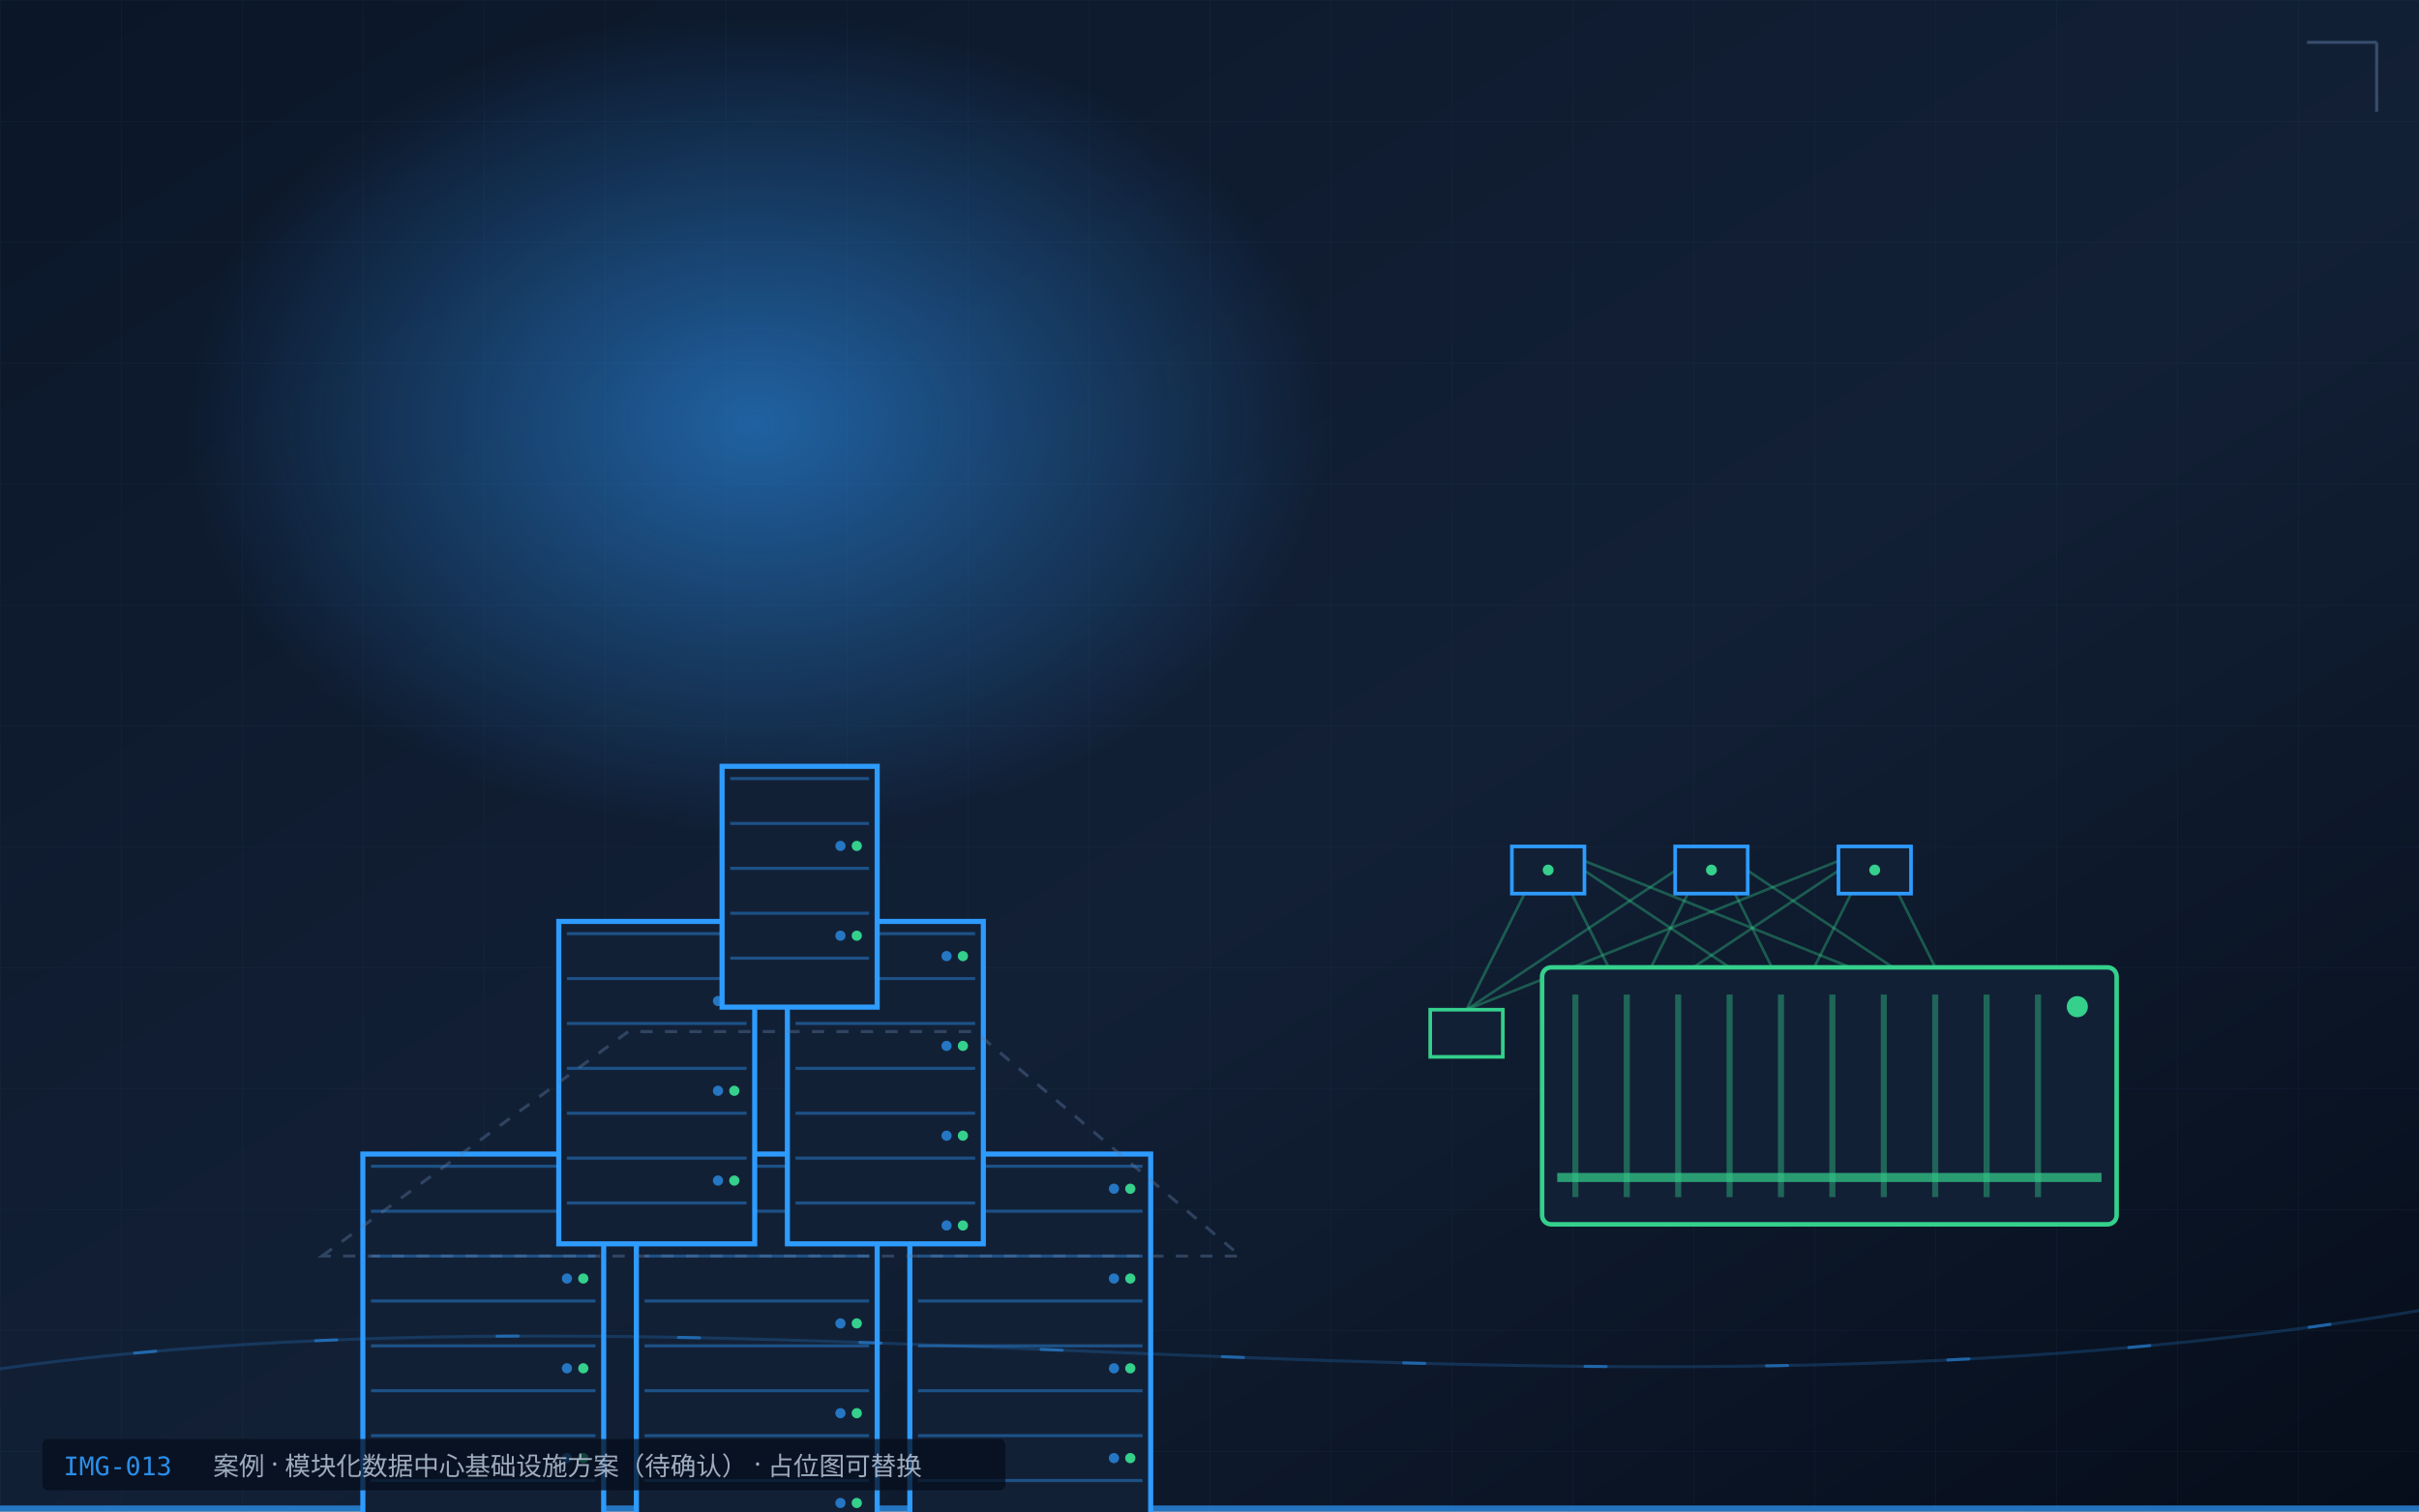
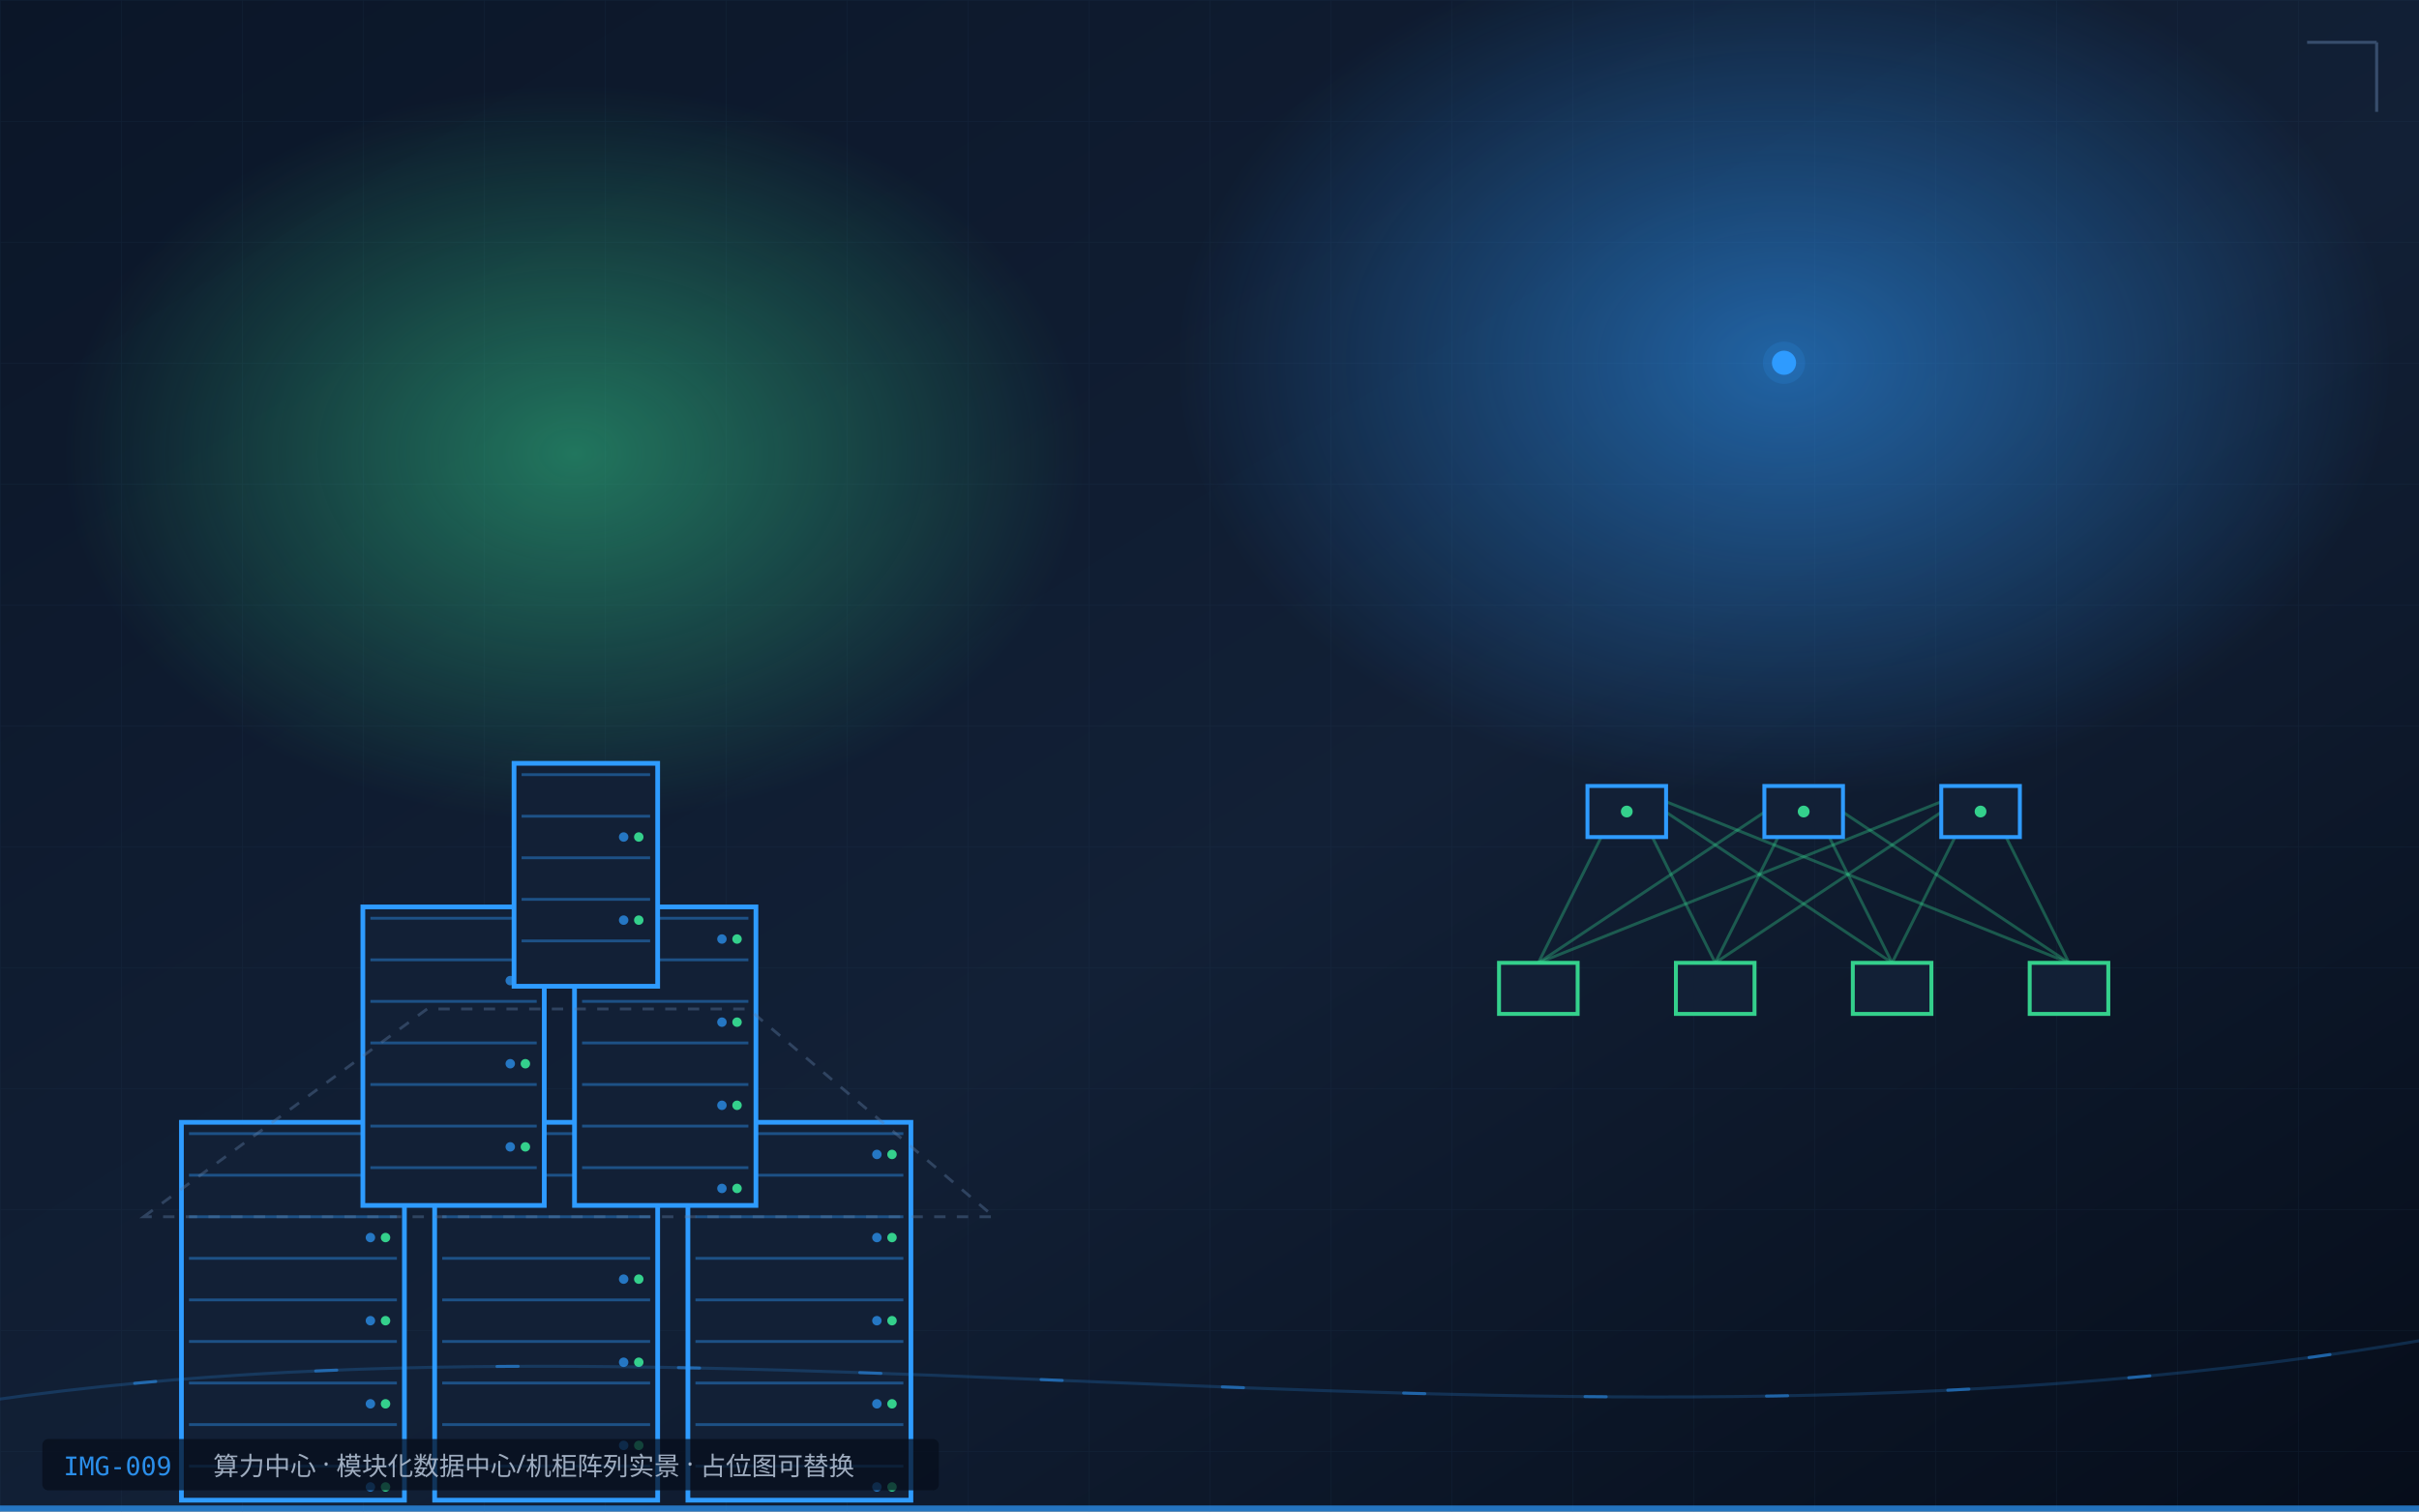
<svg xmlns="http://www.w3.org/2000/svg" viewBox="0 0 1600 1000" width="1600" height="1000">
  <defs>
-     <linearGradient id="bg-img-013" x1="0" y1="0" x2="1" y2="1">
+     <linearGradient id="bg-compute" x1="0" y1="0" x2="1" y2="1">
      <stop offset="0" stop-color="#0B1628" />
      <stop offset="0.55" stop-color="#122036" />
      <stop offset="1" stop-color="#060D1A" />
    </linearGradient>
-     <radialGradient id="glow-b-img-013" cx="0.5" cy="0.5" r="0.5">
+     <radialGradient id="glow-b-compute" cx="0.5" cy="0.5" r="0.5">
      <stop offset="0" stop-color="#2E9BFF" stop-opacity="0.55" />
      <stop offset="1" stop-color="#2E9BFF" stop-opacity="0" />
    </radialGradient>
-     <radialGradient id="glow-g-img-013" cx="0.5" cy="0.5" r="0.5">
+     <radialGradient id="glow-g-compute" cx="0.5" cy="0.5" r="0.5">
      <stop offset="0" stop-color="#34D08C" stop-opacity="0.5" />
      <stop offset="1" stop-color="#34D08C" stop-opacity="0" />
    </radialGradient>
-     <pattern id="grid-img-013" width="80" height="80" patternUnits="userSpaceOnUse">
+     <pattern id="grid-compute" width="80" height="80" patternUnits="userSpaceOnUse">
      <path d="M 80 0 L 0 0 0 80" fill="none" stroke="#24405F" stroke-opacity="0.35" stroke-width="1" />
    </pattern>
  </defs>
-   <rect width="1600" height="1000" fill="url(#bg-img-013)" />
-   <rect width="1600" height="1000" fill="url(#grid-img-013)" opacity="0.5" />
+   <rect width="1600" height="1000" fill="url(#bg-compute)" />
+   <rect width="1600" height="1000" fill="url(#grid-compute)" opacity="0.5" />
  <rect x="0" y="996" width="1600" height="4" fill="#2E9BFF" opacity="0.7" />
-   <ellipse cx="500" cy="280" rx="380" ry="273.6" fill="url(#glow-b-img-013)" />
-   <g transform="translate(240 480) scale(1.35)">
+   <ellipse cx="1180" cy="240" rx="400" ry="288" fill="url(#glow-b-compute)" />
+   <ellipse cx="380" cy="300" rx="340" ry="244.8" fill="url(#glow-g-compute)" />
+   <g transform="translate(120 480) scale(1.25)">
    <g transform="translate(0 210)">
      <rect x="0" y="0" width="118" height="200" fill="#122036" stroke="#2E9BFF" stroke-width="2.5" />
      <line x1="4" y1="6" x2="114" y2="6" stroke="#2E9BFF" stroke-opacity="0.4" stroke-width="1.5" />
      <circle cx="108" cy="17" r="2.5" fill="#34D08C" />
      <circle cx="100" cy="17" r="2.5" fill="#2E9BFF" opacity="0.7" />
      <line x1="4" y1="28" x2="114" y2="28" stroke="#2E9BFF" stroke-opacity="0.4" stroke-width="1.5" />
      <line x1="4" y1="50" x2="114" y2="50" stroke="#2E9BFF" stroke-opacity="0.4" stroke-width="1.5" />
      <circle cx="108" cy="61" r="2.5" fill="#34D08C" />
      <circle cx="100" cy="61" r="2.5" fill="#2E9BFF" opacity="0.7" />
      <line x1="4" y1="72" x2="114" y2="72" stroke="#2E9BFF" stroke-opacity="0.4" stroke-width="1.5" />
      <line x1="4" y1="94" x2="114" y2="94" stroke="#2E9BFF" stroke-opacity="0.4" stroke-width="1.5" />
      <circle cx="108" cy="105" r="2.5" fill="#34D08C" />
      <circle cx="100" cy="105" r="2.5" fill="#2E9BFF" opacity="0.7" />
      <line x1="4" y1="116" x2="114" y2="116" stroke="#2E9BFF" stroke-opacity="0.4" stroke-width="1.5" />
      <line x1="4" y1="138" x2="114" y2="138" stroke="#2E9BFF" stroke-opacity="0.4" stroke-width="1.5" />
      <circle cx="108" cy="149" r="2.5" fill="#34D08C" />
      <circle cx="100" cy="149" r="2.5" fill="#2E9BFF" opacity="0.7" />
      <line x1="4" y1="160" x2="114" y2="160" stroke="#2E9BFF" stroke-opacity="0.4" stroke-width="1.5" />
      <line x1="4" y1="182" x2="114" y2="182" stroke="#2E9BFF" stroke-opacity="0.4" stroke-width="1.5" />
      <circle cx="108" cy="193" r="2.5" fill="#34D08C" />
      <circle cx="100" cy="193" r="2.5" fill="#2E9BFF" opacity="0.7" />
    </g>
    <g transform="translate(134 210)">
      <rect x="0" y="0" width="118" height="200" fill="#122036" stroke="#2E9BFF" stroke-width="2.5" />
      <line x1="4" y1="6" x2="114" y2="6" stroke="#2E9BFF" stroke-opacity="0.4" stroke-width="1.5" />
      <line x1="4" y1="28" x2="114" y2="28" stroke="#2E9BFF" stroke-opacity="0.4" stroke-width="1.5" />
      <circle cx="108" cy="39" r="2.5" fill="#34D08C" />
      <circle cx="100" cy="39" r="2.5" fill="#2E9BFF" opacity="0.7" />
      <line x1="4" y1="50" x2="114" y2="50" stroke="#2E9BFF" stroke-opacity="0.4" stroke-width="1.5" />
      <line x1="4" y1="72" x2="114" y2="72" stroke="#2E9BFF" stroke-opacity="0.4" stroke-width="1.5" />
      <circle cx="108" cy="83" r="2.5" fill="#34D08C" />
      <circle cx="100" cy="83" r="2.5" fill="#2E9BFF" opacity="0.7" />
      <line x1="4" y1="94" x2="114" y2="94" stroke="#2E9BFF" stroke-opacity="0.4" stroke-width="1.5" />
      <line x1="4" y1="116" x2="114" y2="116" stroke="#2E9BFF" stroke-opacity="0.4" stroke-width="1.5" />
      <circle cx="108" cy="127" r="2.5" fill="#34D08C" />
      <circle cx="100" cy="127" r="2.5" fill="#2E9BFF" opacity="0.7" />
      <line x1="4" y1="138" x2="114" y2="138" stroke="#2E9BFF" stroke-opacity="0.4" stroke-width="1.5" />
      <line x1="4" y1="160" x2="114" y2="160" stroke="#2E9BFF" stroke-opacity="0.4" stroke-width="1.5" />
      <circle cx="108" cy="171" r="2.5" fill="#34D08C" />
      <circle cx="100" cy="171" r="2.5" fill="#2E9BFF" opacity="0.7" />
      <line x1="4" y1="182" x2="114" y2="182" stroke="#2E9BFF" stroke-opacity="0.4" stroke-width="1.5" />
    </g>
    <g transform="translate(268 210)">
      <rect x="0" y="0" width="118" height="200" fill="#122036" stroke="#2E9BFF" stroke-width="2.5" />
      <line x1="4" y1="6" x2="114" y2="6" stroke="#2E9BFF" stroke-opacity="0.4" stroke-width="1.5" />
      <circle cx="108" cy="17" r="2.5" fill="#34D08C" />
      <circle cx="100" cy="17" r="2.5" fill="#2E9BFF" opacity="0.7" />
      <line x1="4" y1="28" x2="114" y2="28" stroke="#2E9BFF" stroke-opacity="0.4" stroke-width="1.5" />
      <line x1="4" y1="50" x2="114" y2="50" stroke="#2E9BFF" stroke-opacity="0.4" stroke-width="1.5" />
      <circle cx="108" cy="61" r="2.5" fill="#34D08C" />
      <circle cx="100" cy="61" r="2.5" fill="#2E9BFF" opacity="0.7" />
      <line x1="4" y1="72" x2="114" y2="72" stroke="#2E9BFF" stroke-opacity="0.4" stroke-width="1.5" />
      <line x1="4" y1="94" x2="114" y2="94" stroke="#2E9BFF" stroke-opacity="0.4" stroke-width="1.5" />
      <circle cx="108" cy="105" r="2.5" fill="#34D08C" />
      <circle cx="100" cy="105" r="2.5" fill="#2E9BFF" opacity="0.7" />
      <line x1="4" y1="116" x2="114" y2="116" stroke="#2E9BFF" stroke-opacity="0.4" stroke-width="1.5" />
      <line x1="4" y1="138" x2="114" y2="138" stroke="#2E9BFF" stroke-opacity="0.4" stroke-width="1.5" />
      <circle cx="108" cy="149" r="2.5" fill="#34D08C" />
      <circle cx="100" cy="149" r="2.5" fill="#2E9BFF" opacity="0.7" />
      <line x1="4" y1="160" x2="114" y2="160" stroke="#2E9BFF" stroke-opacity="0.4" stroke-width="1.5" />
      <line x1="4" y1="182" x2="114" y2="182" stroke="#2E9BFF" stroke-opacity="0.4" stroke-width="1.5" />
      <circle cx="108" cy="193" r="2.5" fill="#34D08C" />
      <circle cx="100" cy="193" r="2.5" fill="#2E9BFF" opacity="0.7" />
    </g>
    <g transform="translate(96 96)">
      <rect x="0" y="0" width="96" height="158" fill="#122036" stroke="#2E9BFF" stroke-width="2.5" />
      <line x1="4" y1="6" x2="92" y2="6" stroke="#2E9BFF" stroke-opacity="0.4" stroke-width="1.5" />
      <line x1="4" y1="28" x2="92" y2="28" stroke="#2E9BFF" stroke-opacity="0.4" stroke-width="1.5" />
      <circle cx="86" cy="39" r="2.5" fill="#34D08C" />
      <circle cx="78" cy="39" r="2.5" fill="#2E9BFF" opacity="0.7" />
      <line x1="4" y1="50" x2="92" y2="50" stroke="#2E9BFF" stroke-opacity="0.4" stroke-width="1.5" />
      <line x1="4" y1="72" x2="92" y2="72" stroke="#2E9BFF" stroke-opacity="0.4" stroke-width="1.5" />
      <circle cx="86" cy="83" r="2.5" fill="#34D08C" />
      <circle cx="78" cy="83" r="2.5" fill="#2E9BFF" opacity="0.7" />
      <line x1="4" y1="94" x2="92" y2="94" stroke="#2E9BFF" stroke-opacity="0.4" stroke-width="1.5" />
      <line x1="4" y1="116" x2="92" y2="116" stroke="#2E9BFF" stroke-opacity="0.4" stroke-width="1.5" />
      <circle cx="86" cy="127" r="2.5" fill="#34D08C" />
      <circle cx="78" cy="127" r="2.5" fill="#2E9BFF" opacity="0.7" />
      <line x1="4" y1="138" x2="92" y2="138" stroke="#2E9BFF" stroke-opacity="0.4" stroke-width="1.5" />
    </g>
    <g transform="translate(208 96)">
      <rect x="0" y="0" width="96" height="158" fill="#122036" stroke="#2E9BFF" stroke-width="2.5" />
      <line x1="4" y1="6" x2="92" y2="6" stroke="#2E9BFF" stroke-opacity="0.4" stroke-width="1.5" />
      <circle cx="86" cy="17" r="2.5" fill="#34D08C" />
      <circle cx="78" cy="17" r="2.5" fill="#2E9BFF" opacity="0.7" />
      <line x1="4" y1="28" x2="92" y2="28" stroke="#2E9BFF" stroke-opacity="0.4" stroke-width="1.5" />
      <line x1="4" y1="50" x2="92" y2="50" stroke="#2E9BFF" stroke-opacity="0.4" stroke-width="1.5" />
      <circle cx="86" cy="61" r="2.5" fill="#34D08C" />
      <circle cx="78" cy="61" r="2.5" fill="#2E9BFF" opacity="0.7" />
      <line x1="4" y1="72" x2="92" y2="72" stroke="#2E9BFF" stroke-opacity="0.4" stroke-width="1.5" />
      <line x1="4" y1="94" x2="92" y2="94" stroke="#2E9BFF" stroke-opacity="0.4" stroke-width="1.5" />
      <circle cx="86" cy="105" r="2.5" fill="#34D08C" />
      <circle cx="78" cy="105" r="2.5" fill="#2E9BFF" opacity="0.7" />
      <line x1="4" y1="116" x2="92" y2="116" stroke="#2E9BFF" stroke-opacity="0.4" stroke-width="1.5" />
      <line x1="4" y1="138" x2="92" y2="138" stroke="#2E9BFF" stroke-opacity="0.4" stroke-width="1.5" />
      <circle cx="86" cy="149" r="2.5" fill="#34D08C" />
      <circle cx="78" cy="149" r="2.5" fill="#2E9BFF" opacity="0.7" />
    </g>
    <g transform="translate(176 20)">
      <rect x="0" y="0" width="76" height="118" fill="#122036" stroke="#2E9BFF" stroke-width="2.5" />
      <line x1="4" y1="6" x2="72" y2="6" stroke="#2E9BFF" stroke-opacity="0.4" stroke-width="1.5" />
      <line x1="4" y1="28" x2="72" y2="28" stroke="#2E9BFF" stroke-opacity="0.4" stroke-width="1.5" />
      <circle cx="66" cy="39" r="2.5" fill="#34D08C" />
      <circle cx="58" cy="39" r="2.5" fill="#2E9BFF" opacity="0.7" />
      <line x1="4" y1="50" x2="72" y2="50" stroke="#2E9BFF" stroke-opacity="0.4" stroke-width="1.5" />
      <line x1="4" y1="72" x2="72" y2="72" stroke="#2E9BFF" stroke-opacity="0.4" stroke-width="1.5" />
      <circle cx="66" cy="83" r="2.5" fill="#34D08C" />
      <circle cx="58" cy="83" r="2.5" fill="#2E9BFF" opacity="0.7" />
      <line x1="4" y1="94" x2="72" y2="94" stroke="#2E9BFF" stroke-opacity="0.4" stroke-width="1.5" />
    </g>
    <path d="M -20 260 L 130 150 L 300 150 L 430 260 Z" fill="none" stroke="#5D7BA3" stroke-opacity="0.4" stroke-width="1.5" stroke-dasharray="6 6" />
  </g>
-   <g transform="translate(1000 560) scale(1.2)">
+   <g transform="translate(1050 520) scale(1.3)">
    <line x1="-25" y1="90" x2="20" y2="0" stroke="#34D08C" stroke-opacity="0.35" stroke-width="1.5" />
    <line x1="-25" y1="90" x2="110" y2="0" stroke="#34D08C" stroke-opacity="0.35" stroke-width="1.5" />
    <line x1="-25" y1="90" x2="200" y2="0" stroke="#34D08C" stroke-opacity="0.35" stroke-width="1.5" />
    <rect x="-45" y="90" width="40" height="26" fill="#122036" stroke="#34D08C" stroke-width="2" />
    <line x1="65" y1="90" x2="20" y2="0" stroke="#34D08C" stroke-opacity="0.35" stroke-width="1.5" />
    <line x1="65" y1="90" x2="110" y2="0" stroke="#34D08C" stroke-opacity="0.35" stroke-width="1.5" />
    <line x1="65" y1="90" x2="200" y2="0" stroke="#34D08C" stroke-opacity="0.35" stroke-width="1.5" />
    <rect x="45" y="90" width="40" height="26" fill="#122036" stroke="#34D08C" stroke-width="2" />
    <line x1="155" y1="90" x2="20" y2="0" stroke="#34D08C" stroke-opacity="0.35" stroke-width="1.5" />
    <line x1="155" y1="90" x2="110" y2="0" stroke="#34D08C" stroke-opacity="0.35" stroke-width="1.5" />
    <line x1="155" y1="90" x2="200" y2="0" stroke="#34D08C" stroke-opacity="0.35" stroke-width="1.5" />
    <rect x="135" y="90" width="40" height="26" fill="#122036" stroke="#34D08C" stroke-width="2" />
    <line x1="245" y1="90" x2="20" y2="0" stroke="#34D08C" stroke-opacity="0.35" stroke-width="1.5" />
    <line x1="245" y1="90" x2="110" y2="0" stroke="#34D08C" stroke-opacity="0.35" stroke-width="1.5" />
    <line x1="245" y1="90" x2="200" y2="0" stroke="#34D08C" stroke-opacity="0.35" stroke-width="1.5" />
    <rect x="225" y="90" width="40" height="26" fill="#122036" stroke="#34D08C" stroke-width="2" />
    <rect x="0" y="0" width="40" height="26" fill="#122036" stroke="#2E9BFF" stroke-width="2" />
    <circle cx="20" cy="13" r="3" fill="#34D08C" />
    <rect x="90" y="0" width="40" height="26" fill="#122036" stroke="#2E9BFF" stroke-width="2" />
    <circle cx="110" cy="13" r="3" fill="#34D08C" />
    <rect x="180" y="0" width="40" height="26" fill="#122036" stroke="#2E9BFF" stroke-width="2" />
    <circle cx="200" cy="13" r="3" fill="#34D08C" />
  </g>
-   <g transform="translate(1020 640)">
-     <rect x="0" y="0" width="380" height="170" rx="6" fill="#122036" stroke="#34D08C" stroke-width="3" />
-     <line x1="22" y1="18" x2="22" y2="152" stroke="#34D08C" stroke-opacity="0.4" stroke-width="4" />
-     <line x1="56" y1="18" x2="56" y2="152" stroke="#34D08C" stroke-opacity="0.4" stroke-width="4" />
-     <line x1="90" y1="18" x2="90" y2="152" stroke="#34D08C" stroke-opacity="0.4" stroke-width="4" />
-     <line x1="124" y1="18" x2="124" y2="152" stroke="#34D08C" stroke-opacity="0.4" stroke-width="4" />
-     <line x1="158" y1="18" x2="158" y2="152" stroke="#34D08C" stroke-opacity="0.4" stroke-width="4" />
-     <line x1="192" y1="18" x2="192" y2="152" stroke="#34D08C" stroke-opacity="0.4" stroke-width="4" />
-     <line x1="226" y1="18" x2="226" y2="152" stroke="#34D08C" stroke-opacity="0.4" stroke-width="4" />
-     <line x1="260" y1="18" x2="260" y2="152" stroke="#34D08C" stroke-opacity="0.4" stroke-width="4" />
-     <line x1="294" y1="18" x2="294" y2="152" stroke="#34D08C" stroke-opacity="0.4" stroke-width="4" />
-     <line x1="328" y1="18" x2="328" y2="152" stroke="#34D08C" stroke-opacity="0.4" stroke-width="4" />
-     <rect x="10" y="136" width="360" height="6" fill="#34D08C" opacity="0.7" />
-     <circle cx="354" cy="26" r="7" fill="#34D08C" />
-   </g>
-   <path d="M -30 910 C 480 830, 1050 970, 1640 860" fill="none" stroke="#2E9BFF" stroke-opacity="0.2" stroke-width="2" />
-   <path d="M -30 910 C 480 830, 1050 970, 1640 860" fill="none" stroke="#2E9BFF" stroke-opacity="0.5" stroke-width="2" stroke-dasharray="14 106" stroke-linecap="round" />
+   <path d="M -30 930 C 480 850, 1050 990, 1640 880" fill="none" stroke="#2E9BFF" stroke-opacity="0.2" stroke-width="2" />
+   <path d="M -30 930 C 480 850, 1050 990, 1640 880" fill="none" stroke="#2E9BFF" stroke-opacity="0.5" stroke-width="2" stroke-dasharray="14 106" stroke-linecap="round" />
+   <circle cx="1180" cy="240" r="14" fill="#2E9BFF" opacity="0.15" />
+   <circle cx="1180" cy="240" r="8" fill="#2E9BFF" />
  <g transform="translate(28 976)">
-     <rect x="0" y="-24" width="637" height="34" rx="4" fill="#060D1A" opacity="0.72" />
-     <text x="14" y="0" font-family="Consolas, monospace" font-size="17" fill="#2E9BFF" opacity="0.9">IMG-013</text>
-     <text x="113" y="0" font-family="PingFang SC, Microsoft YaHei, sans-serif" font-size="17" fill="#B9C7DA" opacity="0.85">案例 · 模块化数据中心基础设施方案（待确认） · 占位图可替换</text>
+     <rect x="0" y="-24" width="593" height="34" rx="4" fill="#060D1A" opacity="0.72" />
+     <text x="14" y="0" font-family="Consolas, monospace" font-size="17" fill="#2E9BFF" opacity="0.9">IMG-009</text>
+     <text x="113" y="0" font-family="PingFang SC, Microsoft YaHei, sans-serif" font-size="17" fill="#B9C7DA" opacity="0.85">算力中心 · 模块化数据中心/机柜阵列实景 · 占位图可替换</text>
  </g>
  <g transform="translate(1572 28)" stroke="#5D7BA3" stroke-width="2" opacity="0.5">
    <line x1="-46" y1="0" x2="0" y2="0" />
    <line x1="0" y1="0" x2="0" y2="46" />
  </g>
</svg>
